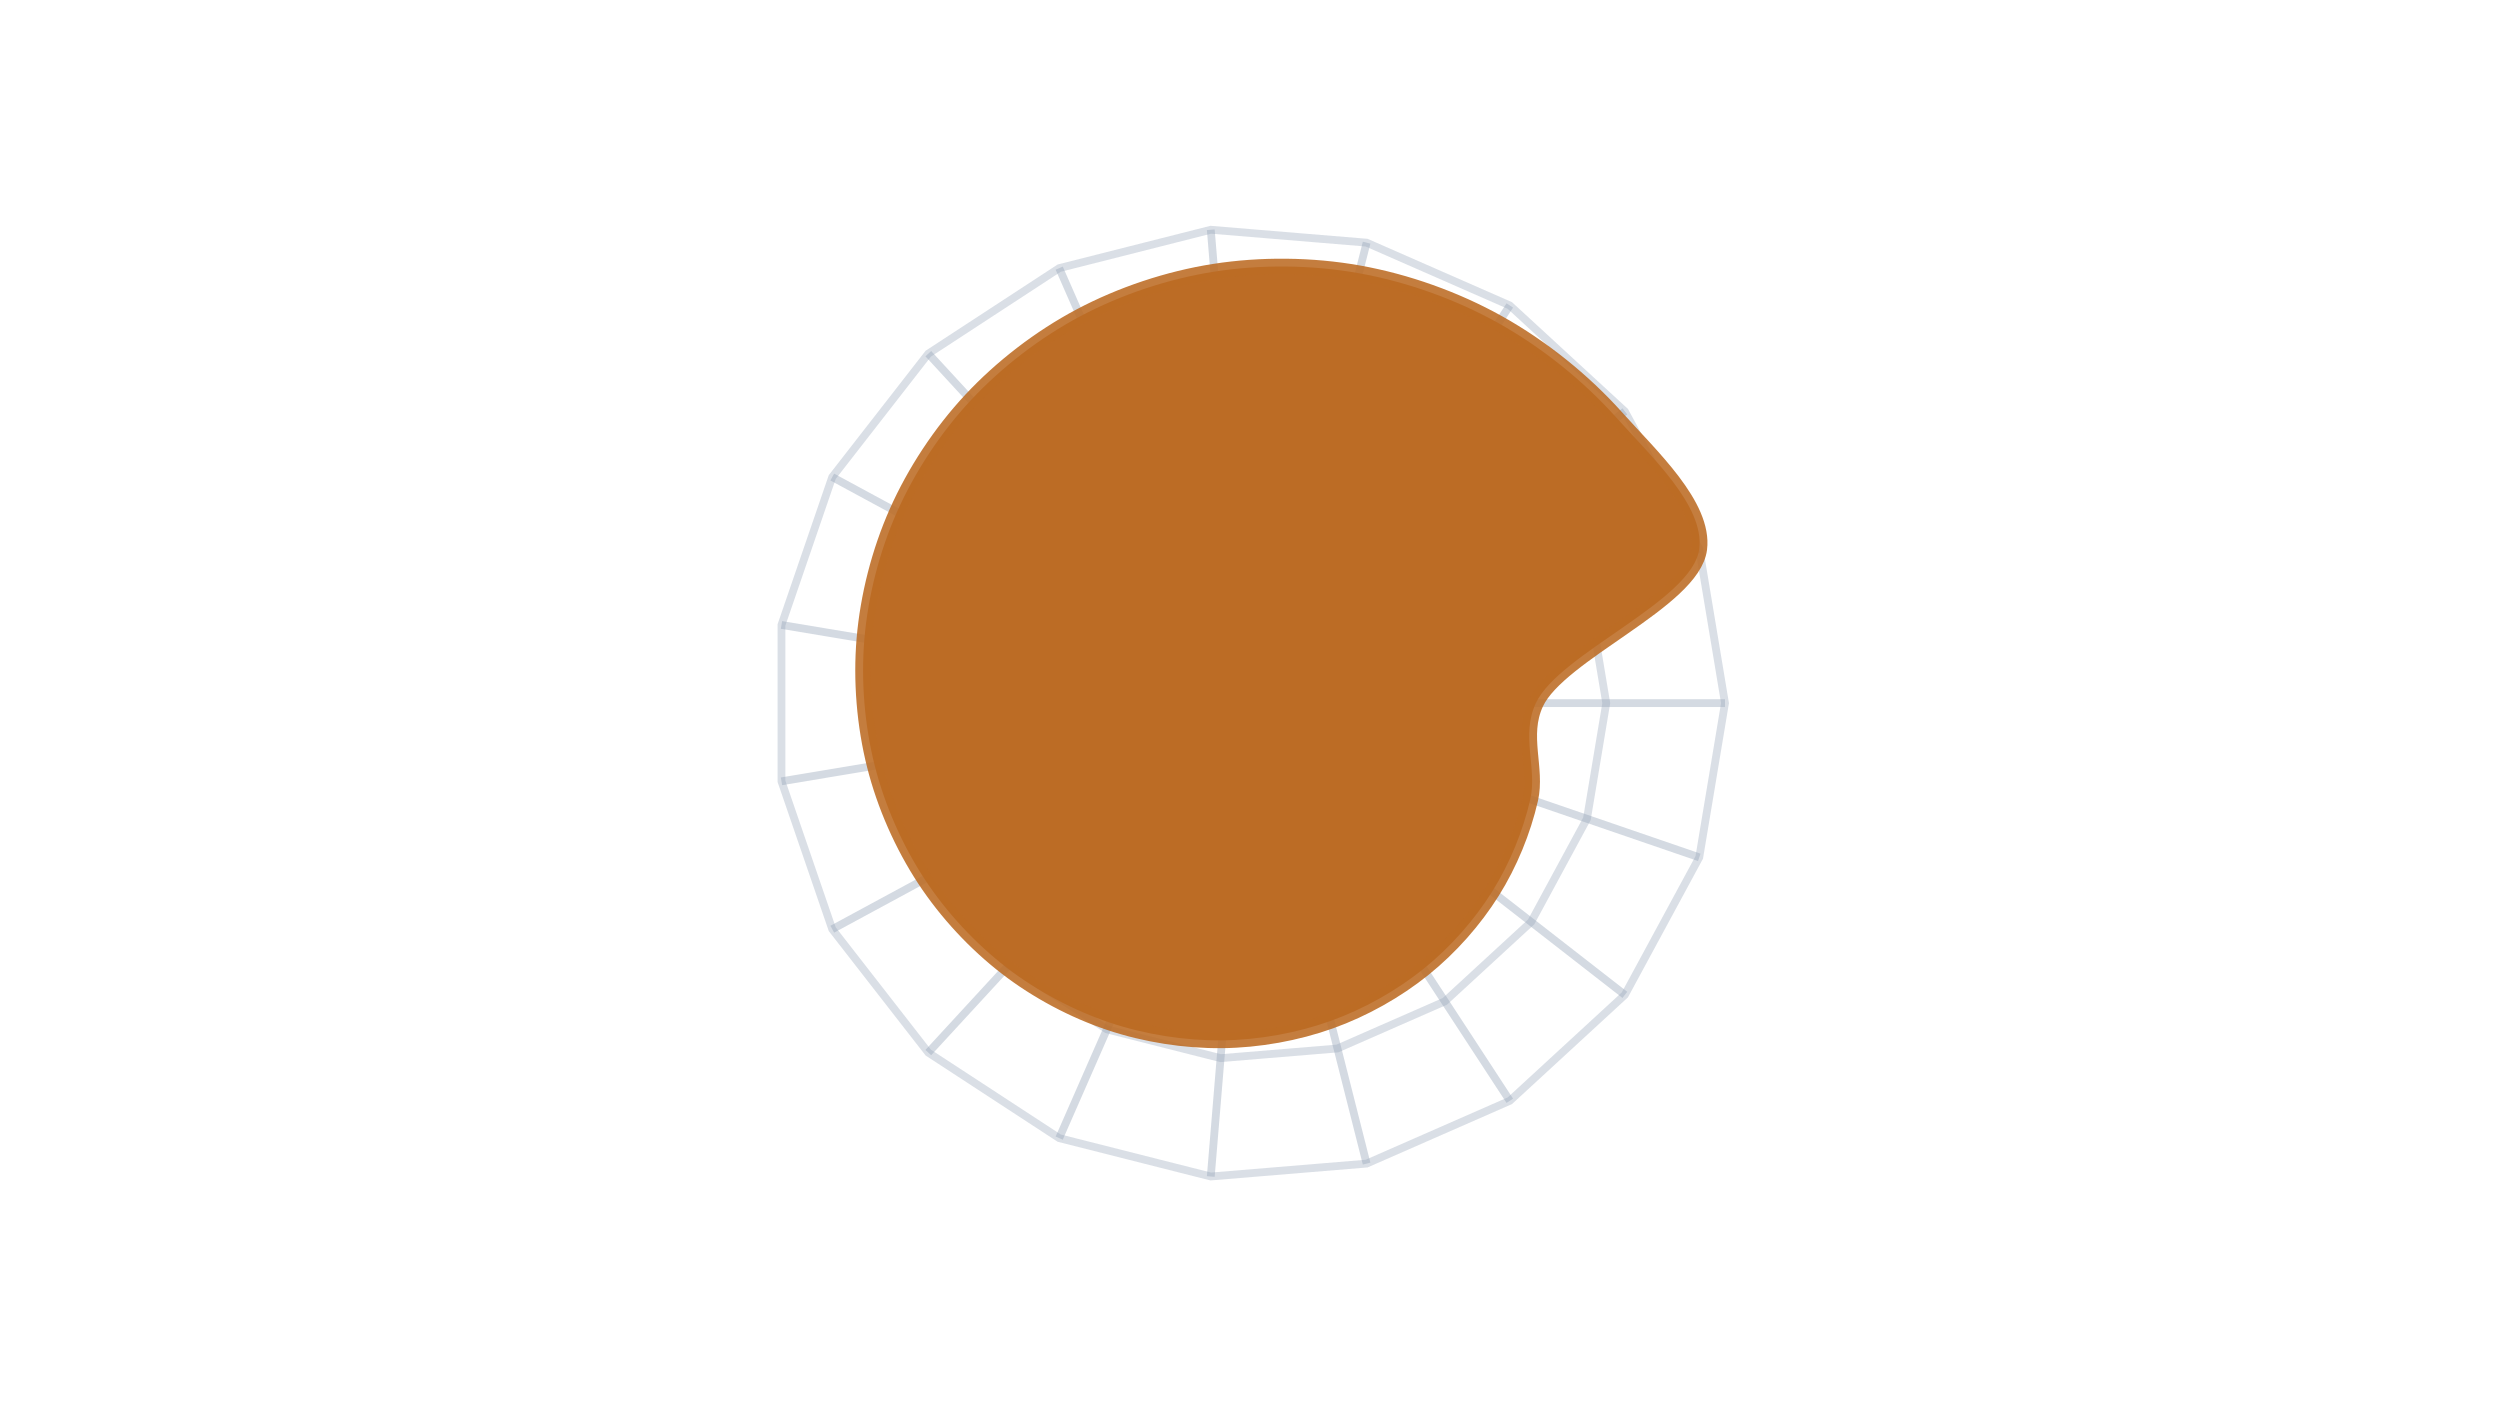
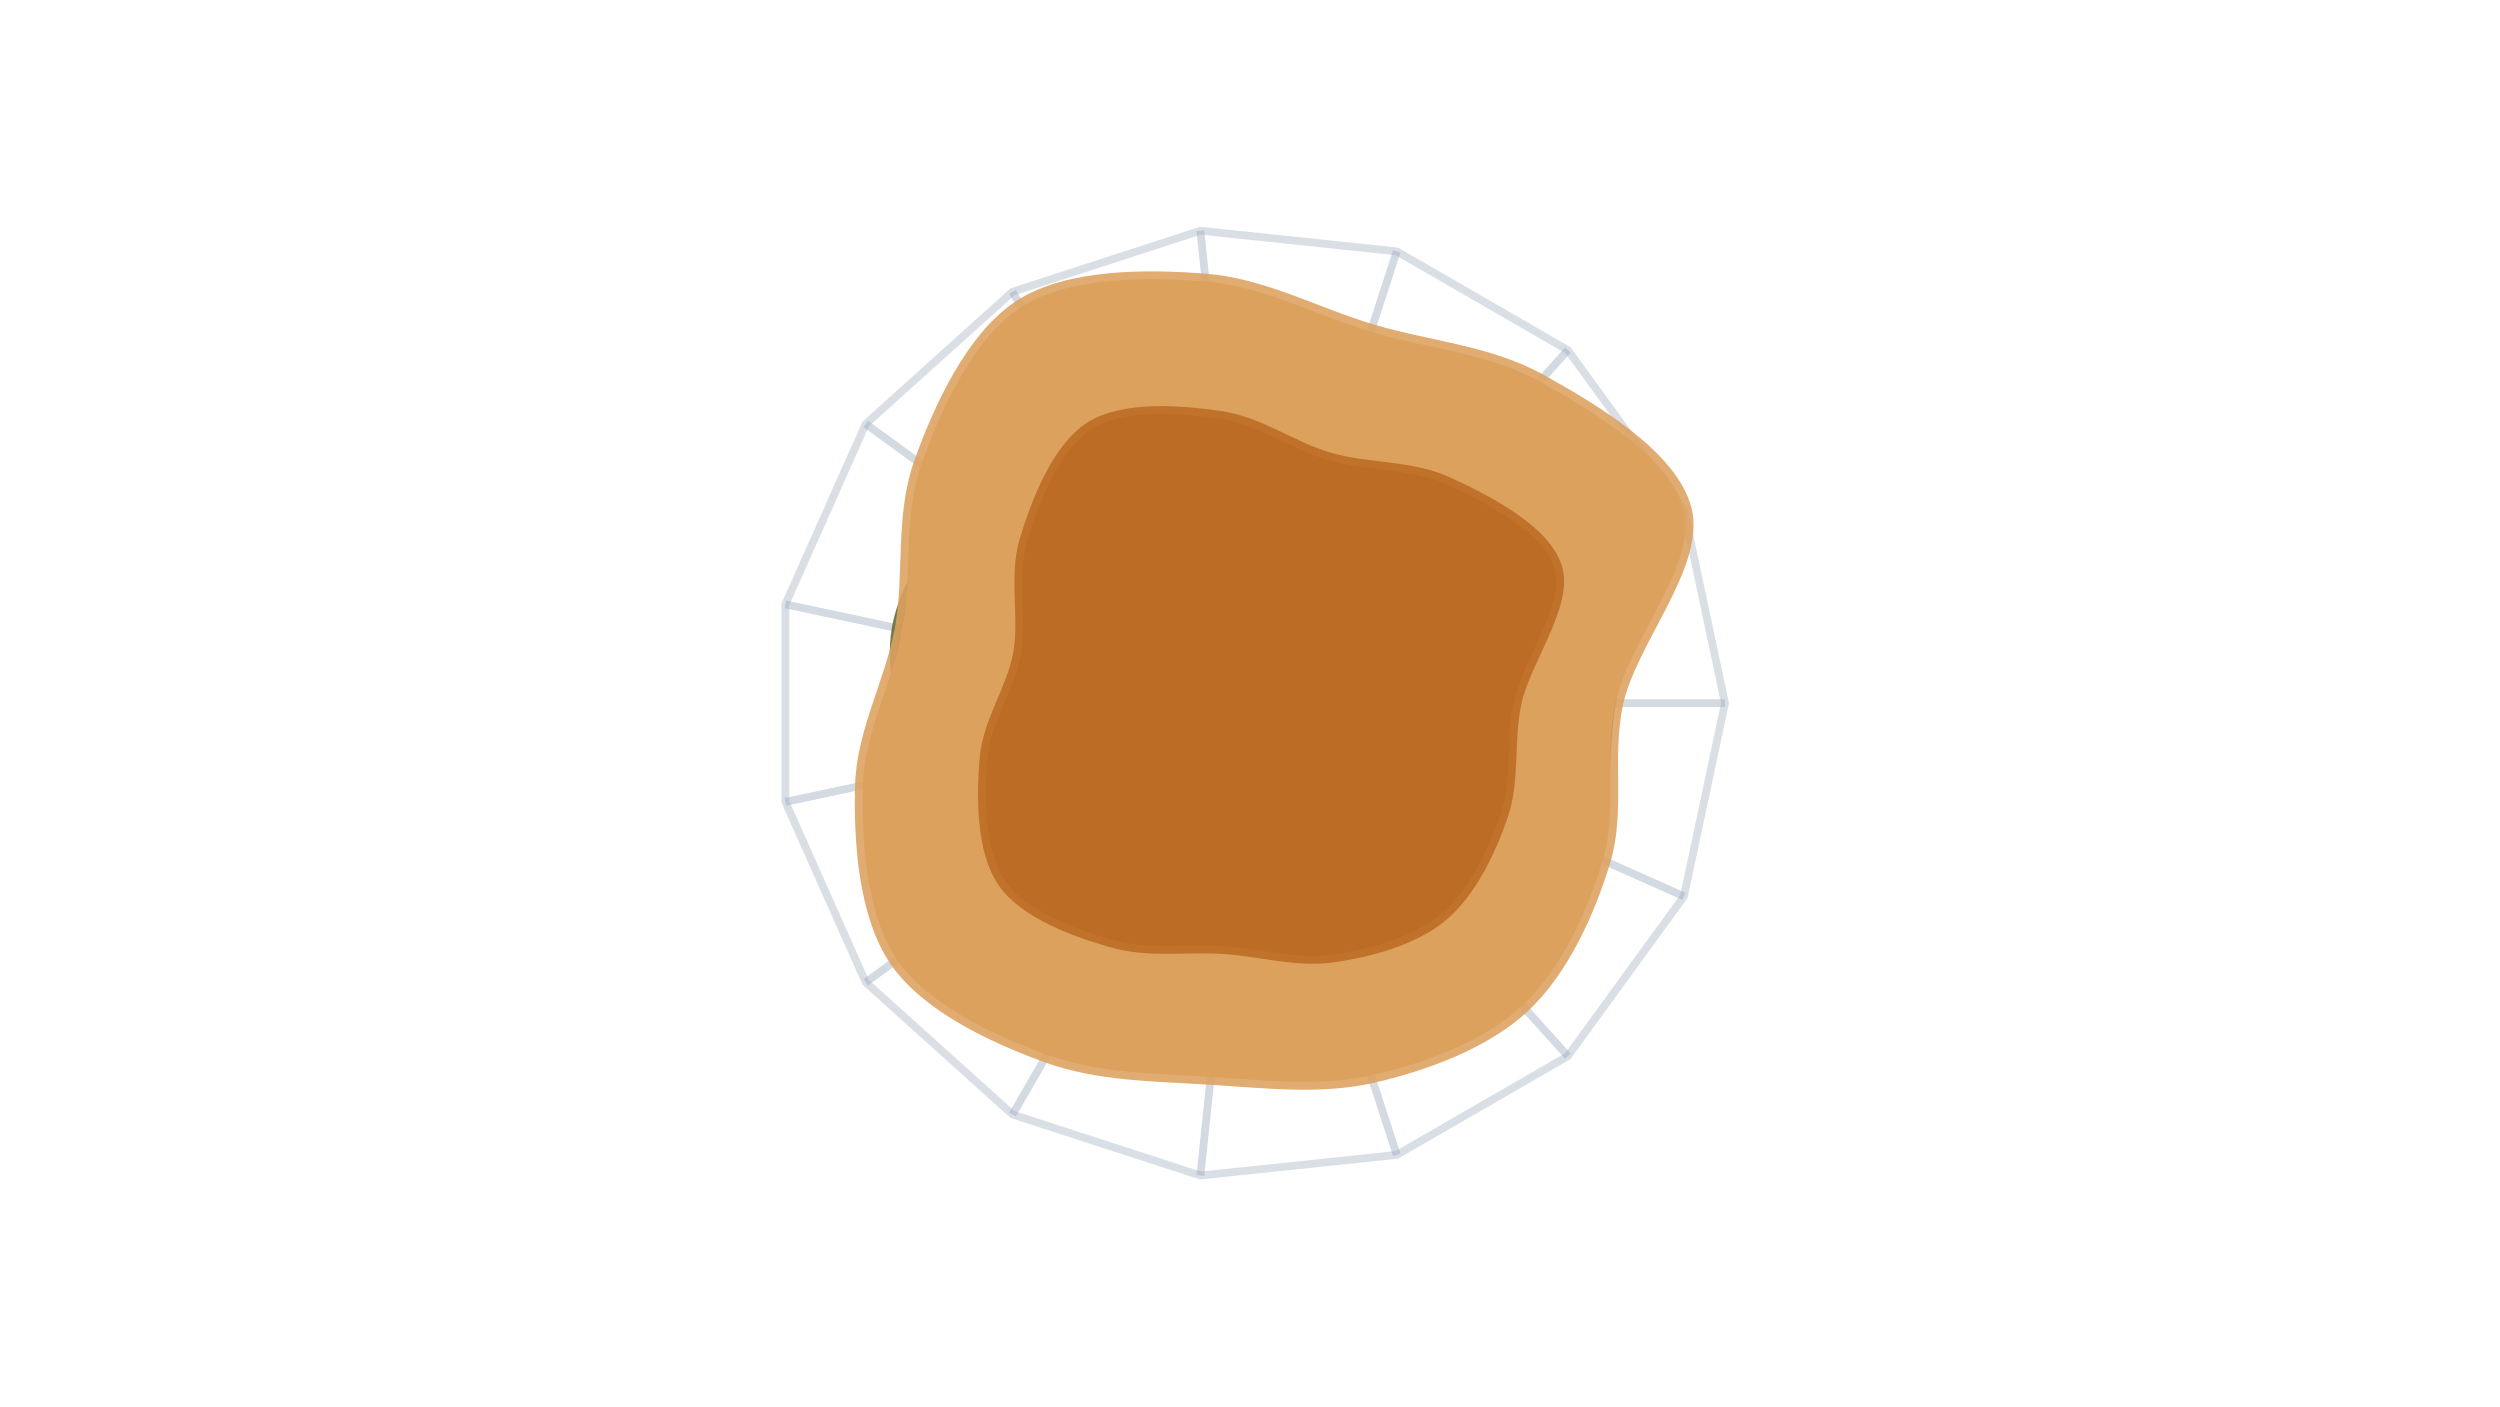
<svg xmlns="http://www.w3.org/2000/svg" width="320" height="180" viewBox="0 0 320 180">
  <svg width="320" height="180" viewBox="0 0 320 160" preserveAspectRatio="xMidYMid meet">
-     <g data-chart-id="default-preview-RadarChart" data-chart-type="radar" data-renderer="deterministic-radar@2" data-theta-field="column" data-radius-field="value">
-       <path data-mark-role="radar-grid" d="M175.2 80L174.376 84.935L171.995 89.336L168.314 92.725L163.731 94.735L158.745 95.148L153.894 93.92L149.705 91.183L146.632 87.234L145.007 82.502L145.007 77.498L146.632 72.766L149.705 68.817L153.894 66.08L158.745 64.852L163.731 65.265L168.314 67.275L171.995 70.664L174.376 75.065Z" fill="none" stroke="#94a3b8" stroke-opacity="0.35" stroke-width="1" vector-effect="non-scaling-stroke" />
-       <path data-mark-role="radar-grid" d="M190.4 80L188.753 89.871L183.99 98.672L176.627 105.45L167.463 109.47L157.49 110.296L147.788 107.84L139.411 102.366L133.264 94.469L130.015 85.004L130.015 74.996L133.264 65.531L139.411 57.634L147.788 52.16L157.49 49.704L167.463 50.53L176.627 54.55L183.99 61.328L188.753 70.129Z" fill="none" stroke="#94a3b8" stroke-opacity="0.35" stroke-width="1" vector-effect="non-scaling-stroke" />
-       <path data-mark-role="radar-grid" d="M205.6 80L203.129 94.806L195.985 108.008L184.941 118.175L171.194 124.205L156.234 125.444L141.683 121.759L129.116 113.549L119.896 101.703L115.022 87.506L115.022 72.494L119.896 58.297L129.116 46.451L141.683 38.241L156.234 34.556L171.194 35.795L184.941 41.825L195.985 51.992L203.129 65.194Z" fill="none" stroke="#94a3b8" stroke-opacity="0.35" stroke-width="1" vector-effect="non-scaling-stroke" />
-       <path data-mark-role="radar-grid" d="M220.8 80L217.506 99.742L207.98 117.344L193.254 130.9L174.926 138.94L154.979 140.592L135.577 135.679L118.821 124.732L106.528 108.938L100.029 90.007L100.029 69.993L106.528 51.062L118.821 35.268L135.577 24.321L154.979 19.408L174.926 21.06L193.254 29.1L207.98 42.656L217.506 60.258Z" fill="none" stroke="#94a3b8" stroke-opacity="0.35" stroke-width="1" vector-effect="non-scaling-stroke" />
+     <g data-chart-id="default-preview-RadarChart" data-chart-type="radar" data-renderer="deterministic-radar@2" data-theta-field="time" data-radius-field="weight_kg">
+       <path data-mark-role="radar-grid" d="M175.2 80L173.886 86.182L170.171 91.296L164.697 94.456L158.411 95.117L152.4 93.164L147.703 88.934L145.132 83.16L145.132 76.84L147.703 71.066L152.4 66.836L158.411 64.883L164.697 65.544L170.171 68.704L173.886 73.818Z" fill="none" stroke="#94a3b8" stroke-opacity="0.35" stroke-width="1" vector-effect="non-scaling-stroke" />
+       <path data-mark-role="radar-grid" d="M190.4 80L187.772 92.365L180.342 102.592L169.394 108.912L156.822 110.233L144.8 106.327L135.406 97.869L130.264 86.321L130.264 73.679L135.406 62.131L144.8 53.673L156.822 49.767L169.394 51.088L180.342 57.408L187.772 67.635Z" fill="none" stroke="#94a3b8" stroke-opacity="0.35" stroke-width="1" vector-effect="non-scaling-stroke" />
+       <path data-mark-role="radar-grid" d="M205.6 80L201.658 98.547L190.512 113.887L174.091 123.368L155.234 125.35L137.2 119.491L123.109 106.803L115.396 89.481L115.396 70.519L123.109 53.197L137.2 40.509L155.234 34.65L174.091 36.632L190.512 46.113L201.658 61.453Z" fill="none" stroke="#94a3b8" stroke-opacity="0.35" stroke-width="1" vector-effect="non-scaling-stroke" />
+       <path data-mark-role="radar-grid" d="M220.8 80L215.544 104.73L200.683 125.183L178.788 137.824L153.645 140.467L129.6 132.654L110.812 115.737L100.529 92.641L100.529 67.359L110.812 44.263L129.6 27.346L153.645 19.533L178.788 22.176L200.683 34.817L215.544 55.27Z" fill="none" stroke="#94a3b8" stroke-opacity="0.35" stroke-width="1" vector-effect="non-scaling-stroke" />
      <line data-mark-role="radar-axis" x1="160" y1="80" x2="220.8" y2="80" stroke="#94a3b8" stroke-opacity="0.4" vector-effect="non-scaling-stroke" />
-       <line data-mark-role="radar-axis" x1="160" y1="80" x2="217.506" y2="99.742" stroke="#94a3b8" stroke-opacity="0.4" vector-effect="non-scaling-stroke" />
-       <line data-mark-role="radar-axis" x1="160" y1="80" x2="207.98" y2="117.344" stroke="#94a3b8" stroke-opacity="0.4" vector-effect="non-scaling-stroke" />
-       <line data-mark-role="radar-axis" x1="160" y1="80" x2="193.254" y2="130.9" stroke="#94a3b8" stroke-opacity="0.4" vector-effect="non-scaling-stroke" />
-       <line data-mark-role="radar-axis" x1="160" y1="80" x2="174.926" y2="138.94" stroke="#94a3b8" stroke-opacity="0.4" vector-effect="non-scaling-stroke" />
-       <line data-mark-role="radar-axis" x1="160" y1="80" x2="154.979" y2="140.592" stroke="#94a3b8" stroke-opacity="0.4" vector-effect="non-scaling-stroke" />
-       <line data-mark-role="radar-axis" x1="160" y1="80" x2="135.577" y2="135.679" stroke="#94a3b8" stroke-opacity="0.4" vector-effect="non-scaling-stroke" />
-       <line data-mark-role="radar-axis" x1="160" y1="80" x2="118.821" y2="124.732" stroke="#94a3b8" stroke-opacity="0.4" vector-effect="non-scaling-stroke" />
-       <line data-mark-role="radar-axis" x1="160" y1="80" x2="106.528" y2="108.938" stroke="#94a3b8" stroke-opacity="0.4" vector-effect="non-scaling-stroke" />
-       <line data-mark-role="radar-axis" x1="160" y1="80" x2="100.029" y2="90.007" stroke="#94a3b8" stroke-opacity="0.4" vector-effect="non-scaling-stroke" />
-       <line data-mark-role="radar-axis" x1="160" y1="80" x2="100.029" y2="69.993" stroke="#94a3b8" stroke-opacity="0.4" vector-effect="non-scaling-stroke" />
-       <line data-mark-role="radar-axis" x1="160" y1="80" x2="106.528" y2="51.062" stroke="#94a3b8" stroke-opacity="0.4" vector-effect="non-scaling-stroke" />
-       <line data-mark-role="radar-axis" x1="160" y1="80" x2="118.821" y2="35.268" stroke="#94a3b8" stroke-opacity="0.4" vector-effect="non-scaling-stroke" />
-       <line data-mark-role="radar-axis" x1="160" y1="80" x2="135.577" y2="24.321" stroke="#94a3b8" stroke-opacity="0.4" vector-effect="non-scaling-stroke" />
-       <line data-mark-role="radar-axis" x1="160" y1="80" x2="154.979" y2="19.408" stroke="#94a3b8" stroke-opacity="0.4" vector-effect="non-scaling-stroke" />
-       <line data-mark-role="radar-axis" x1="160" y1="80" x2="174.926" y2="21.06" stroke="#94a3b8" stroke-opacity="0.4" vector-effect="non-scaling-stroke" />
-       <line data-mark-role="radar-axis" x1="160" y1="80" x2="193.254" y2="29.1" stroke="#94a3b8" stroke-opacity="0.4" vector-effect="non-scaling-stroke" />
-       <line data-mark-role="radar-axis" x1="160" y1="80" x2="207.98" y2="42.656" stroke="#94a3b8" stroke-opacity="0.4" vector-effect="non-scaling-stroke" />
-       <line data-mark-role="radar-axis" x1="160" y1="80" x2="217.506" y2="60.258" stroke="#94a3b8" stroke-opacity="0.4" vector-effect="non-scaling-stroke" />
-       <path data-chart-id="default-preview-RadarChart" data-mark-role="area" data-mark-group-id="mark-group:default-preview-RadarChart:area" data-series-key="Alpha" data-row-keys="C001|Alpha,C001-mid|Alpha,C002|Alpha,C002-mid|Alpha,C003|Alpha,C003-mid|Alpha,C004|Alpha,C004-mid|Alpha,C005|Alpha,C005-mid|Alpha,C006|Alpha,C006-mid|Alpha,C007|Alpha,C007-mid|Alpha,C008|Alpha,C008-mid|Alpha,C009|Alpha,C009-mid|Alpha,C010|Alpha" data-curve="catmull-rom-closed" d="M173.486,84.63C173.397,86.261,172.99,88.019,172.313,89.584C171.609,91.213,170.54,92.849,169.27,94.189C167.952,95.58,166.268,96.842,164.491,97.734C162.651,98.658,160.494,99.317,158.378,99.572C156.192,99.835,153.788,99.72,151.571,99.217C149.284,98.697,146.918,97.723,144.877,96.428C142.776,95.095,140.759,93.283,139.179,91.268C137.555,89.196,136.186,86.68,135.322,84.118C134.435,81.488,133.956,78.508,133.995,75.661C134.035,72.741,134.6,69.621,135.63,66.812C136.685,63.935,138.328,61.045,140.322,58.624C142.361,56.147,144.984,53.862,147.788,52.16C150.655,50.422,154.028,49.074,157.379,48.363C160.8,47.638,164.582,47.471,168.123,47.922C171.736,48.383,175.51,49.516,178.834,51.172C182.224,52.86,185.54,55.262,188.236,58.023C190.983,60.836,195.85,64.854,195.114,67.945C194.05,72.416,174.827,76.28,172.913,80C172.091,81.598,173.571,83.068,173.486,84.63Z" fill="#606c38" fill-opacity="1" stroke="#606c38" stroke-opacity="0.88" stroke-width="2" stroke-linecap="round" stroke-linejoin="round" vector-effect="non-scaling-stroke" />
-       <path data-chart-id="default-preview-RadarChart" data-mark-role="area" data-mark-group-id="mark-group:default-preview-RadarChart:area" data-series-key="Beta" data-row-keys="C001|Beta,C001-mid|Beta,C002|Beta,C002-mid|Beta,C003|Beta,C003-mid|Beta,C004|Beta,C004-mid|Beta,C005|Beta,C005-mid|Beta,C006|Beta,C006-mid|Beta,C007|Beta,C007-mid|Beta,C008|Beta,C008-mid|Beta,C009|Beta,C009-mid|Beta,C010|Beta" data-curve="catmull-rom-closed" d="M179.084,86.551C178.783,88.79,178.052,91.148,176.984,93.219C175.883,95.354,174.312,97.451,172.507,99.144C170.65,100.885,168.341,102.421,165.944,103.471C163.48,104.551,160.644,105.266,157.889,105.47C155.064,105.679,151.998,105.397,149.193,104.637C146.319,103.858,143.381,102.51,140.868,100.783C138.296,99.014,135.859,96.663,133.974,94.085C132.046,91.448,130.454,88.286,129.484,85.092C128.492,81.829,128.014,78.166,128.157,74.686C128.303,71.134,129.09,67.368,130.425,63.995C131.786,60.554,133.849,57.125,136.313,54.269C138.825,51.359,142.02,48.7,145.411,46.74C148.865,44.745,152.901,43.229,156.89,42.465C160.95,41.687,165.414,41.577,169.576,42.185C173.81,42.803,178.21,44.211,182.072,46.217C185.997,48.256,189.816,51.122,192.906,54.388C196.047,57.706,201.481,62.338,200.712,66.024C199.665,71.04,181.16,75.55,178.832,80C177.662,82.236,179.375,84.383,179.084,86.551Z" fill="#283618" fill-opacity="1" stroke="#283618" stroke-opacity="0.88" stroke-width="2" stroke-linecap="round" stroke-linejoin="round" vector-effect="non-scaling-stroke" />
-       <path data-chart-id="default-preview-RadarChart" data-mark-role="area" data-mark-group-id="mark-group:default-preview-RadarChart:area" data-series-key="Gamma" data-row-keys="C001|Gamma,C001-mid|Gamma,C002|Gamma,C002-mid|Gamma,C003|Gamma,C003-mid|Gamma,C004|Gamma,C004-mid|Gamma,C005|Gamma,C005-mid|Gamma,C006|Gamma,C006-mid|Gamma,C007|Gamma,C007-mid|Gamma,C008|Gamma,C008-mid|Gamma,C009|Gamma,C009-mid|Gamma,C010|Gamma" data-curve="catmull-rom-closed" d="M184.682,88.473C184.172,91.319,183.115,94.276,181.655,96.854C180.158,99.495,178.085,102.054,175.744,104.099C173.35,106.19,170.415,108,167.397,109.209C164.311,110.445,160.794,111.217,157.401,111.369C153.936,111.524,150.208,111.073,146.816,110.057C143.355,109.02,139.845,107.298,136.86,105.137C133.816,102.934,130.96,100.043,128.769,96.902C126.536,93.701,124.723,89.893,123.646,86.066C122.55,82.171,122.071,77.824,122.319,73.712C122.571,69.528,123.581,65.115,125.22,61.178C126.886,57.174,129.369,53.205,132.305,49.915C135.288,46.57,139.056,43.538,143.034,41.32C147.075,39.068,151.773,37.384,156.401,36.567C161.1,35.736,166.245,35.683,171.029,36.447C175.884,37.224,180.911,38.906,185.309,41.262C189.771,43.652,194.093,46.981,197.577,50.753C201.11,54.577,207.082,59.809,206.31,64.102C205.309,69.665,187.363,74.878,184.75,80C183.281,82.881,185.179,85.698,184.682,88.473Z" fill="#ffe6a7" fill-opacity="1" stroke="#ffe6a7" stroke-opacity="0.88" stroke-width="2" stroke-linecap="round" stroke-linejoin="round" vector-effect="non-scaling-stroke" />
-       <path data-chart-id="default-preview-RadarChart" data-mark-role="area" data-mark-group-id="mark-group:default-preview-RadarChart:area" data-series-key="Delta" data-row-keys="C001|Delta,C001-mid|Delta,C002|Delta,C002-mid|Delta,C003|Delta,C003-mid|Delta,C004|Delta,C004-mid|Delta,C005|Delta,C005-mid|Delta,C006|Delta,C006-mid|Delta,C007|Delta,C007-mid|Delta,C008|Delta,C008-mid|Delta,C009|Delta,C009-mid|Delta,C010|Delta" data-curve="catmull-rom-closed" d="M190.28,90.395C189.56,93.847,188.179,97.405,186.325,100.49C184.434,103.636,181.858,106.658,178.982,109.053C176.05,111.495,172.489,113.579,168.85,114.946C165.142,116.339,160.943,117.167,156.912,117.267C152.808,117.368,148.417,116.75,144.438,115.477C140.391,114.182,136.308,112.086,132.851,109.491C129.336,106.853,126.06,103.423,123.563,99.719C121.026,95.954,118.991,91.499,117.808,87.041C116.607,82.512,116.129,77.482,116.481,72.738C116.84,67.922,118.071,62.862,120.014,58.361C121.986,53.794,124.89,49.285,128.296,45.56C131.751,41.782,136.091,38.375,140.656,35.9C145.284,33.39,150.646,31.539,155.912,30.668C161.25,29.785,167.077,29.788,172.482,30.71C177.958,31.644,183.611,33.601,188.546,36.307C193.544,39.048,198.37,42.841,202.248,47.117C206.174,51.448,212.656,57.27,211.908,62.18C210.976,68.292,193.49,74.236,190.669,80C188.941,83.531,190.984,87.014,190.28,90.395Z" fill="#dda15e" fill-opacity="1" stroke="#dda15e" stroke-opacity="0.88" stroke-width="2" stroke-linecap="round" stroke-linejoin="round" vector-effect="non-scaling-stroke" />
-       <path data-chart-id="default-preview-RadarChart" data-mark-role="area" data-mark-group-id="mark-group:default-preview-RadarChart:area" data-series-key="Epsilon" data-row-keys="C001|Epsilon,C001-mid|Epsilon,C002|Epsilon,C002-mid|Epsilon,C003|Epsilon,C003-mid|Epsilon,C004|Epsilon,C004-mid|Epsilon,C005|Epsilon,C005-mid|Epsilon,C006|Epsilon,C006-mid|Epsilon,C007|Epsilon,C007-mid|Epsilon,C008|Epsilon,C008-mid|Epsilon,C009|Epsilon,C009-mid|Epsilon,C010|Epsilon" data-curve="catmull-rom-closed" d="M195.877,92.317C194.949,96.375,193.242,100.534,190.996,104.125C188.711,107.777,185.631,111.262,182.219,114.008C178.75,116.8,174.563,119.159,170.303,120.684C165.974,122.234,161.093,123.118,156.423,123.165C151.681,123.213,146.627,122.427,142.061,120.897C137.426,119.344,132.771,116.874,128.843,113.846C124.856,110.774,121.16,106.803,118.358,102.535C115.516,98.207,113.259,93.105,111.97,88.015C110.664,82.854,110.186,77.14,110.644,71.764C111.108,66.315,112.561,60.608,114.809,55.544C117.086,50.413,120.41,45.365,124.287,41.206C128.215,36.994,133.127,33.213,138.279,30.48C143.494,27.713,149.519,25.694,155.423,24.77C161.4,23.834,167.909,23.894,173.935,24.972C180.032,26.064,186.312,28.296,191.783,31.352C197.318,34.444,202.647,38.7,206.918,43.482C211.238,48.318,218.205,54.724,217.506,60.258C216.664,66.922,199.565,73.608,196.588,80C194.637,84.186,196.789,88.329,195.877,92.317Z" fill="#bc6c25" fill-opacity="1" stroke="#bc6c25" stroke-opacity="0.88" stroke-width="2" stroke-linecap="round" stroke-linejoin="round" vector-effect="non-scaling-stroke" />
+       <line data-mark-role="radar-axis" x1="160" y1="80" x2="215.544" y2="104.73" stroke="#94a3b8" stroke-opacity="0.4" vector-effect="non-scaling-stroke" />
+       <line data-mark-role="radar-axis" x1="160" y1="80" x2="200.683" y2="125.183" stroke="#94a3b8" stroke-opacity="0.4" vector-effect="non-scaling-stroke" />
+       <line data-mark-role="radar-axis" x1="160" y1="80" x2="178.788" y2="137.824" stroke="#94a3b8" stroke-opacity="0.4" vector-effect="non-scaling-stroke" />
+       <line data-mark-role="radar-axis" x1="160" y1="80" x2="153.645" y2="140.467" stroke="#94a3b8" stroke-opacity="0.4" vector-effect="non-scaling-stroke" />
+       <line data-mark-role="radar-axis" x1="160" y1="80" x2="129.6" y2="132.654" stroke="#94a3b8" stroke-opacity="0.4" vector-effect="non-scaling-stroke" />
+       <line data-mark-role="radar-axis" x1="160" y1="80" x2="110.812" y2="115.737" stroke="#94a3b8" stroke-opacity="0.4" vector-effect="non-scaling-stroke" />
+       <line data-mark-role="radar-axis" x1="160" y1="80" x2="100.529" y2="92.641" stroke="#94a3b8" stroke-opacity="0.4" vector-effect="non-scaling-stroke" />
+       <line data-mark-role="radar-axis" x1="160" y1="80" x2="100.529" y2="67.359" stroke="#94a3b8" stroke-opacity="0.4" vector-effect="non-scaling-stroke" />
+       <line data-mark-role="radar-axis" x1="160" y1="80" x2="110.812" y2="44.263" stroke="#94a3b8" stroke-opacity="0.4" vector-effect="non-scaling-stroke" />
+       <line data-mark-role="radar-axis" x1="160" y1="80" x2="129.6" y2="27.346" stroke="#94a3b8" stroke-opacity="0.4" vector-effect="non-scaling-stroke" />
+       <line data-mark-role="radar-axis" x1="160" y1="80" x2="153.645" y2="19.533" stroke="#94a3b8" stroke-opacity="0.4" vector-effect="non-scaling-stroke" />
+       <line data-mark-role="radar-axis" x1="160" y1="80" x2="178.788" y2="22.176" stroke="#94a3b8" stroke-opacity="0.4" vector-effect="non-scaling-stroke" />
+       <line data-mark-role="radar-axis" x1="160" y1="80" x2="200.683" y2="34.817" stroke="#94a3b8" stroke-opacity="0.4" vector-effect="non-scaling-stroke" />
+       <line data-mark-role="radar-axis" x1="160" y1="80" x2="215.544" y2="55.27" stroke="#94a3b8" stroke-opacity="0.4" vector-effect="non-scaling-stroke" />
+       <path data-chart-id="default-preview-RadarChart" data-mark-role="area" data-mark-group-id="mark-group:default-preview-RadarChart:area" data-series-key="Person_A" data-row-keys="1,1.5,2,2.5,3,3.5,4,4.5,5,5.5,6,6.5,7,7.5,8" data-curve="catmull-rom-closed" d="M197.805,96.832C195.271,101.81,191.182,106.186,187.079,110.075C182.945,113.992,178.284,117.926,173.07,120.226C167.744,122.575,161.024,124.609,155.388,123.88C149.763,123.153,143.783,119.483,139.285,115.88C134.927,112.389,132.087,107.262,128.66,102.77C125.199,98.235,120.88,94.044,118.629,88.794C116.284,83.326,114.148,76.205,115.15,70.467C116.154,64.717,120.583,58.763,124.674,54.334C128.665,50.013,134.173,47.175,139.261,44.078C144.392,40.955,149.547,37.268,155.343,35.689C161.336,34.057,169.069,32.724,174.719,34.701C180.365,36.675,185.609,42.542,189.234,47.532C192.706,52.312,194.121,58.38,196.312,63.833C198.47,69.203,202.038,74.515,202.296,80C202.554,85.514,200.366,91.798,197.805,96.832Z" fill="#606c38" fill-opacity="1" stroke="#606c38" stroke-opacity="0.88" stroke-width="2" stroke-linecap="round" stroke-linejoin="round" vector-effect="non-scaling-stroke" />
+       <path data-chart-id="default-preview-RadarChart" data-mark-role="area" data-mark-group-id="mark-group:default-preview-RadarChart:area" data-series-key="Person_B" data-row-keys="9,9.5,10,10.5,11,11.5,12,12.5,13,13.5,14,14.5,15,15.5,16" data-curve="catmull-rom-closed" d="M203.337,99.295C201.18,105.432,197.701,112.388,192.836,116.468C187.987,120.535,180.547,122.752,174.221,123.768C168.097,124.752,161.771,123.218,155.509,122.733C149.173,122.243,142.48,122.823,136.425,120.833C130.107,118.757,122.331,115.32,118.472,110.172C114.611,105.021,113.509,96.61,113.269,89.933C113.038,83.493,115.527,77.2,116.748,70.807C117.98,64.355,117.969,57.416,120.63,51.396C123.41,45.108,127.757,37.512,133.445,34.005C139.139,30.495,147.849,30.048,154.783,30.36C161.502,30.662,167.939,33.579,174.436,35.569C180.978,37.573,188.076,38.77,193.897,42.353C199.942,46.074,207.876,51.552,209.879,57.792C211.899,64.083,206.918,72.843,205.804,80C204.771,86.643,205.458,93.262,203.337,99.295Z" fill="#283618" fill-opacity="1" stroke="#283618" stroke-opacity="0.88" stroke-width="2" stroke-linecap="round" stroke-linejoin="round" vector-effect="non-scaling-stroke" />
+       <path data-chart-id="default-preview-RadarChart" data-mark-role="area" data-mark-group-id="mark-group:default-preview-RadarChart:area" data-series-key="Person_C" data-row-keys="17,17.5,18,18.5,19,19.5,20,20.5,21,21.5,22,22.5,23,23.5,24" data-curve="catmull-rom-closed" d="M195.192,95.669C192.653,100.196,188.544,103.817,184.764,107.503C180.929,111.241,177.085,115.427,172.32,117.917C167.386,120.495,160.847,123.172,155.534,122.494C150.224,121.817,144.537,117.585,140.45,113.861C136.54,110.298,134.545,105.081,131.304,100.849C128.021,96.564,123.332,93.168,120.862,88.319C118.257,83.206,115.476,76.177,116.419,70.737C117.362,65.296,122.336,59.684,126.521,55.676C130.553,51.814,136.077,49.846,140.895,46.909C145.764,43.941,150.163,39.801,155.581,37.96C161.254,36.033,168.719,34.334,174.318,35.935C179.922,37.537,185.319,42.921,189.186,47.586C192.937,52.111,195.557,57.884,197.366,63.364C199.127,68.7,200.418,74.581,200.037,80C199.66,85.346,197.781,91.052,195.192,95.669Z" fill="#ffe6a7" fill-opacity="1" stroke="#ffe6a7" stroke-opacity="0.88" stroke-width="2" stroke-linecap="round" stroke-linejoin="round" vector-effect="non-scaling-stroke" />
+       <path data-chart-id="default-preview-RadarChart" data-mark-role="area" data-mark-group-id="mark-group:default-preview-RadarChart:area" data-series-key="Person_D" data-row-keys="25,25.5,26,26.5,27,27.5,28,28.5,29,29.5,30,30.5,31,31.5,32" data-curve="catmull-rom-closed" d="M205.159,100.106C203.187,106.654,199.802,114.128,194.862,118.718C189.915,123.316,182.203,126.146,175.484,127.654C168.896,129.132,161.83,128.276,154.971,127.848C148.006,127.413,140.596,127.421,134.01,125.016C127.181,122.523,118.744,118.577,114.817,112.828C110.892,107.081,110.249,97.739,110.448,90.533C110.638,83.667,114.282,77.343,115.526,70.547C116.789,63.647,115.56,56.128,117.928,49.433C120.436,42.338,124.659,33.201,130.729,29.302C136.795,25.405,146.744,25.434,154.328,26.034C161.629,26.611,168.361,30.338,175.446,32.461C182.606,34.606,190.506,35.194,197.065,38.835C203.935,42.649,213.817,48.549,215.544,55.27C217.322,62.194,208.458,72.076,206.766,80C205.282,86.947,207.08,93.73,205.159,100.106Z" fill="#dda15e" fill-opacity="1" stroke="#dda15e" stroke-opacity="0.88" stroke-width="2" stroke-linecap="round" stroke-linejoin="round" vector-effect="non-scaling-stroke" />
+       <path data-chart-id="default-preview-RadarChart" data-mark-role="area" data-mark-group-id="mark-group:default-preview-RadarChart:area" data-series-key="Person_E" data-row-keys="33,33.5,34,34.5,35,35.5,36,36.5,37,37.5,38,38.5,39,39.5,40" data-curve="catmull-rom-closed" d="M192.053,94.271C190.496,98.832,187.985,104.085,184.378,107.074C180.782,110.054,175.158,111.555,170.463,112.203C165.938,112.828,161.35,111.429,156.729,111.118C152.028,110.801,147.063,111.626,142.493,110.323C137.688,108.953,131.345,106.63,128.66,102.77C125.972,98.907,125.976,92.106,126.386,87.145C126.773,82.465,129.813,78.369,130.664,73.764C131.529,69.085,130.093,63.939,131.479,59.278C132.96,54.297,135.616,47.522,139.741,44.911C143.855,42.307,151.002,42.858,156.174,43.6C161.092,44.306,165.305,47.52,170.1,48.917C174.975,50.337,180.513,49.863,185.198,52.015C190.173,54.301,197.474,58.064,198.946,62.66C200.449,67.349,194.892,74.453,193.74,80C192.714,84.942,193.58,89.796,192.053,94.271Z" fill="#bc6c25" fill-opacity="1" stroke="#bc6c25" stroke-opacity="0.88" stroke-width="2" stroke-linecap="round" stroke-linejoin="round" vector-effect="non-scaling-stroke" />
    </g>
  </svg>
</svg>
